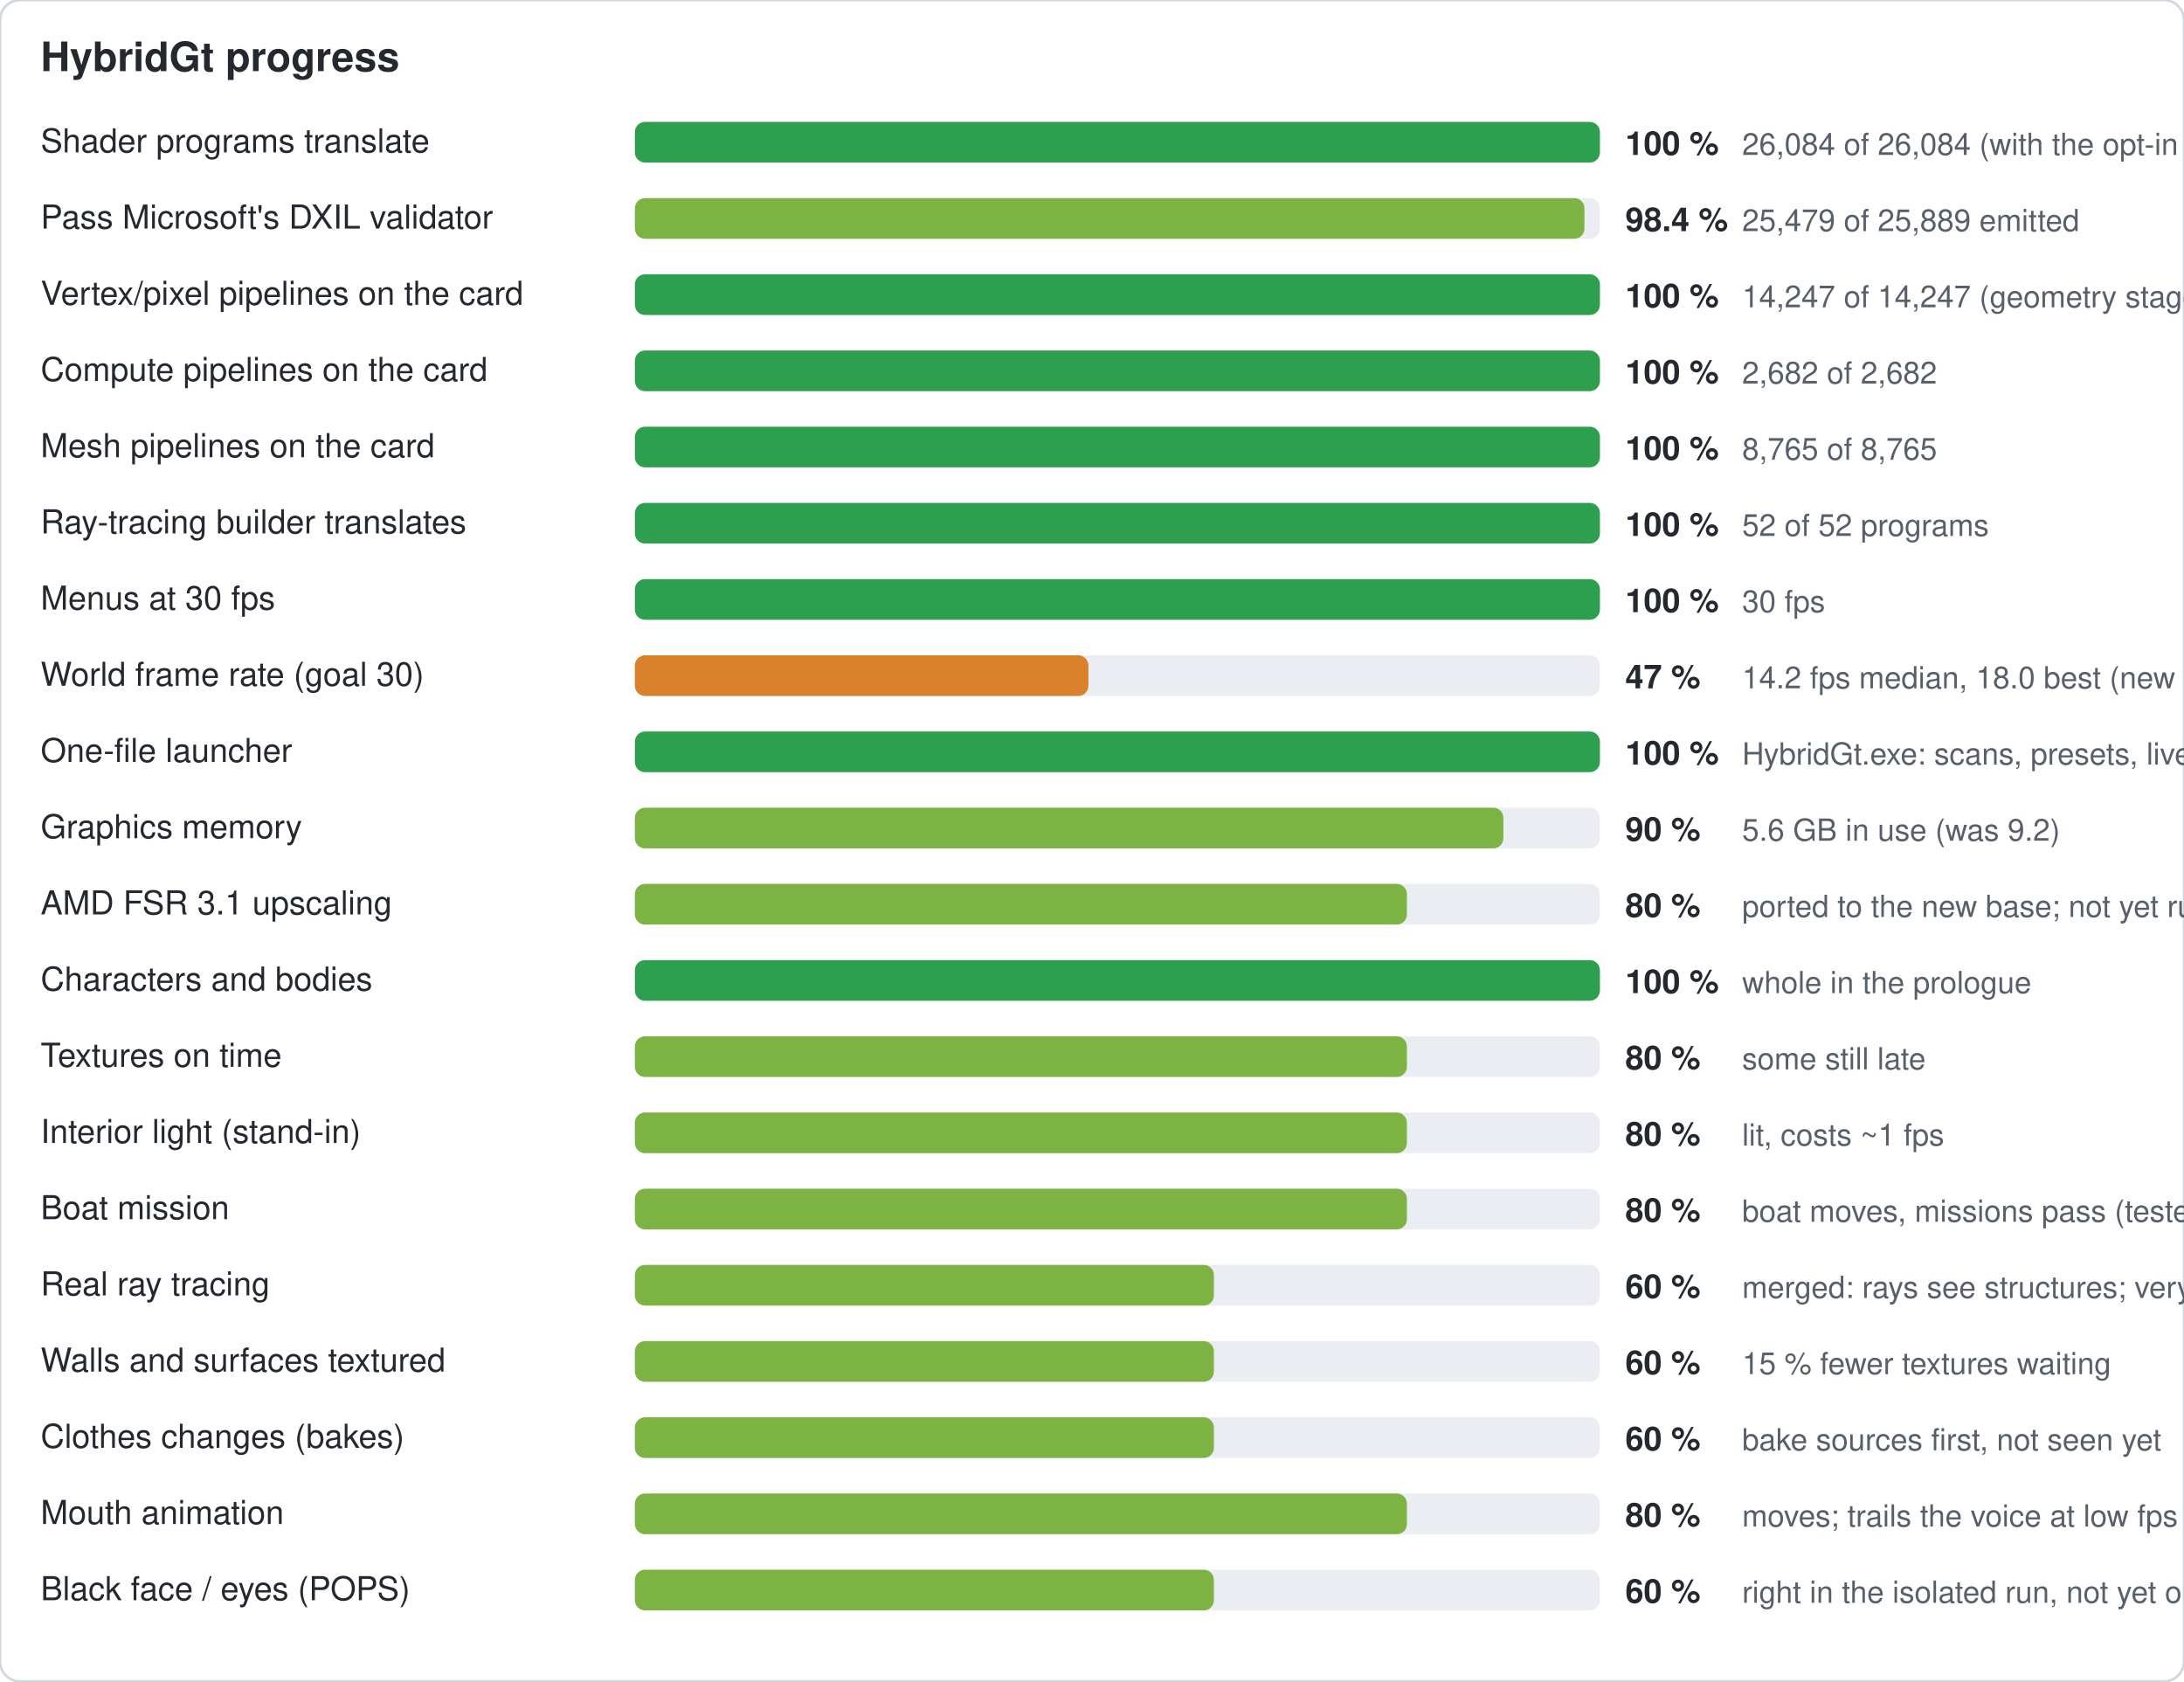
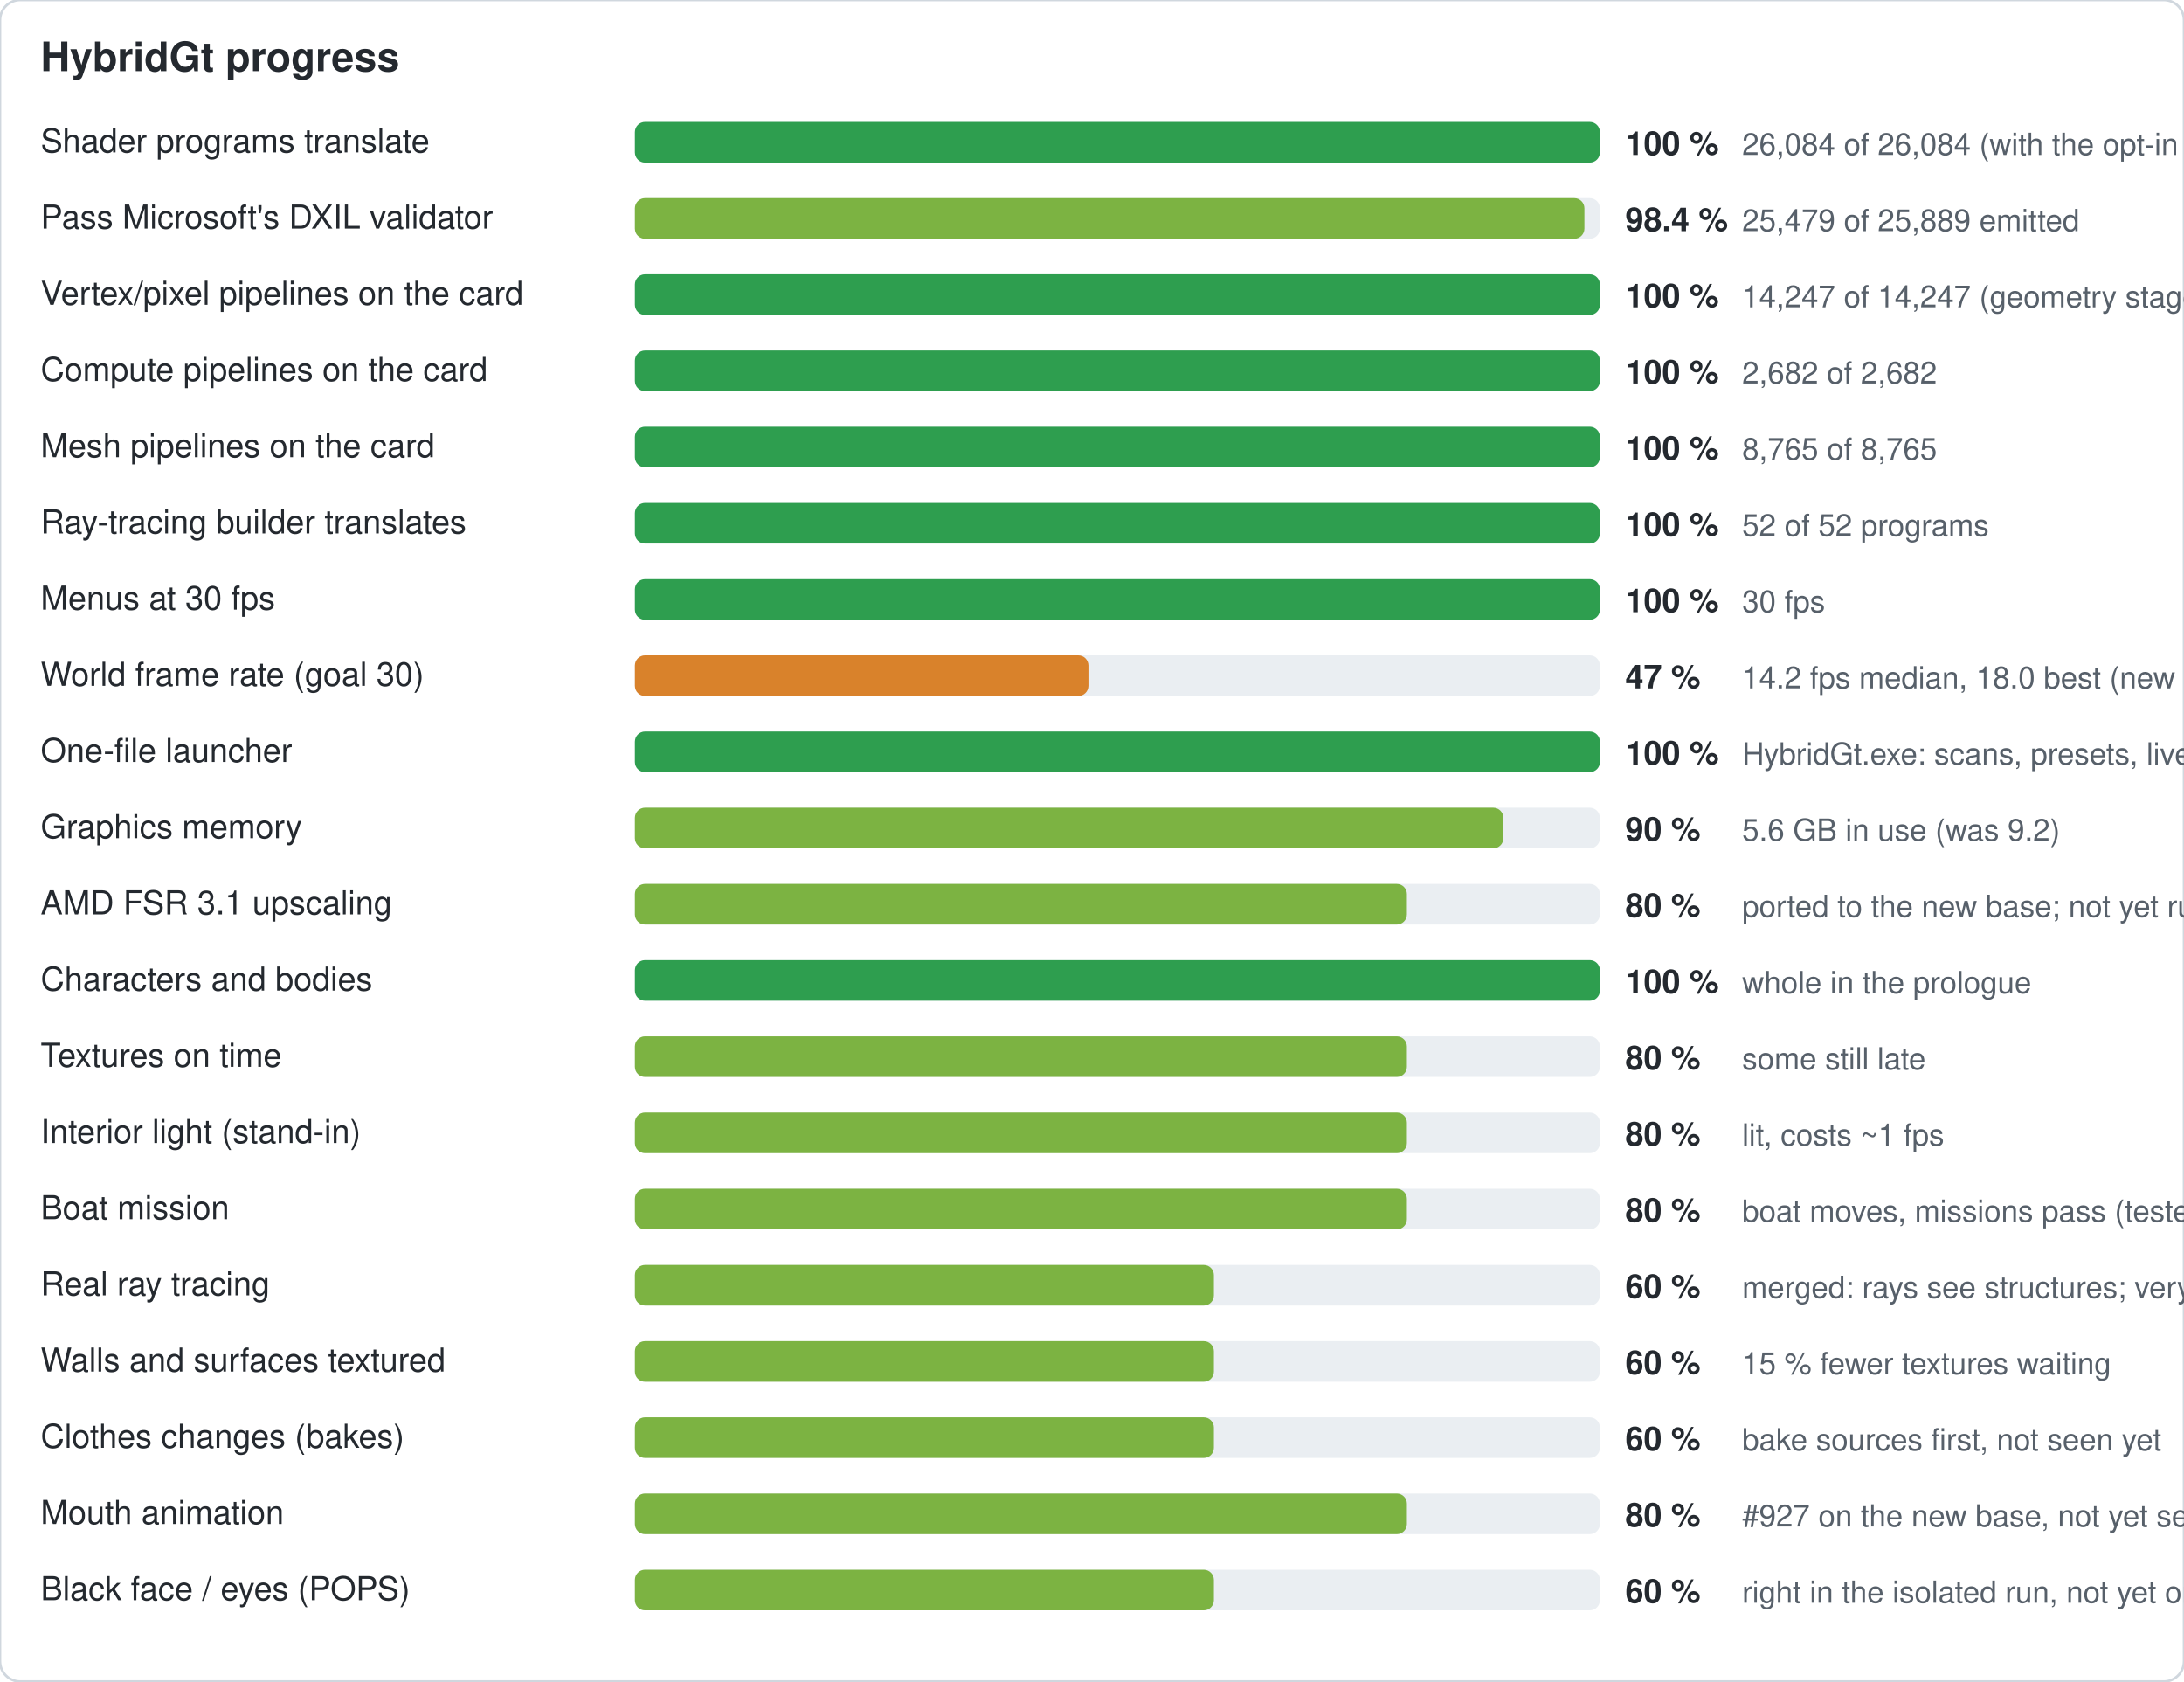
<svg xmlns="http://www.w3.org/2000/svg" width="860" height="662" viewBox="0 0 860 662" role="img" aria-label="HybridGt progress">
  <style>text{font-family:Segoe UI,Helvetica,Arial,sans-serif;font-size:13px;fill:#24292f}.t{font-size:16px;font-weight:600}.n{fill:#57606a;font-size:12px}.p{font-weight:600}@media (prefers-color-scheme:dark){text{fill:#e6edf3}.n{fill:#9198a1}.bg{fill:#30363d}}</style>
  <rect width="860" height="662" rx="8" fill="none" stroke="#d0d7de" />
  <text x="16" y="28" class="t">HybridGt progress</text>
  <text x="16" y="60">Shader programs translate</text>
  <rect class="bg" x="250" y="48" width="380" height="16" rx="4" fill="#eaeef2" />
  <rect x="250" y="48" width="380.0" height="16" rx="4" fill="#2e9e4f" />
  <text x="640" y="61" class="p">100 %</text>
  <text x="686" y="61" class="n">26,084 of 26,084 (with the opt-in switches)</text>
  <text x="16" y="90">Pass Microsoft's DXIL validator</text>
  <rect class="bg" x="250" y="78" width="380" height="16" rx="4" fill="#eaeef2" />
  <rect x="250" y="78" width="373.9" height="16" rx="4" fill="#7cb342" />
  <text x="640" y="91" class="p">98.4 %</text>
  <text x="686" y="91" class="n">25,479 of 25,889 emitted</text>
  <text x="16" y="120">Vertex/pixel pipelines on the card</text>
  <rect class="bg" x="250" y="108" width="380" height="16" rx="4" fill="#eaeef2" />
  <rect x="250" y="108" width="380.0" height="16" rx="4" fill="#2e9e4f" />
  <text x="640" y="121" class="p">100 %</text>
  <text x="686" y="121" class="n">14,247 of 14,247 (geometry stages build in game)</text>
  <text x="16" y="150">Compute pipelines on the card</text>
  <rect class="bg" x="250" y="138" width="380" height="16" rx="4" fill="#eaeef2" />
  <rect x="250" y="138" width="380.0" height="16" rx="4" fill="#2e9e4f" />
  <text x="640" y="151" class="p">100 %</text>
  <text x="686" y="151" class="n">2,682 of 2,682</text>
  <text x="16" y="180">Mesh pipelines on the card</text>
  <rect class="bg" x="250" y="168" width="380" height="16" rx="4" fill="#eaeef2" />
  <rect x="250" y="168" width="380.0" height="16" rx="4" fill="#2e9e4f" />
  <text x="640" y="181" class="p">100 %</text>
  <text x="686" y="181" class="n">8,765 of 8,765</text>
  <text x="16" y="210">Ray-tracing builder translates</text>
  <rect class="bg" x="250" y="198" width="380" height="16" rx="4" fill="#eaeef2" />
  <rect x="250" y="198" width="380.0" height="16" rx="4" fill="#2e9e4f" />
  <text x="640" y="211" class="p">100 %</text>
  <text x="686" y="211" class="n">52 of 52 programs</text>
  <text x="16" y="240">Menus at 30 fps</text>
  <rect class="bg" x="250" y="228" width="380" height="16" rx="4" fill="#eaeef2" />
  <rect x="250" y="228" width="380.0" height="16" rx="4" fill="#2e9e4f" />
  <text x="640" y="241" class="p">100 %</text>
  <text x="686" y="241" class="n">30 fps</text>
  <text x="16" y="270">World frame rate (goal 30)</text>
  <rect class="bg" x="250" y="258" width="380" height="16" rx="4" fill="#eaeef2" />
  <rect x="250" y="258" width="178.6" height="16" rx="4" fill="#d9822b" />
  <text x="640" y="271" class="p">47 %</text>
  <text x="686" y="271" class="n">14.2 fps median, 18.0 best (new base)</text>
  <text x="16" y="300">One-file launcher</text>
  <rect class="bg" x="250" y="288" width="380" height="16" rx="4" fill="#eaeef2" />
  <rect x="250" y="288" width="380.0" height="16" rx="4" fill="#2e9e4f" />
  <text x="640" y="301" class="p">100 %</text>
  <text x="686" y="301" class="n">HybridGt.exe: scans, presets, live fps</text>
  <text x="16" y="330">Graphics memory</text>
  <rect class="bg" x="250" y="318" width="380" height="16" rx="4" fill="#eaeef2" />
  <rect x="250" y="318" width="342.0" height="16" rx="4" fill="#7cb342" />
  <text x="640" y="331" class="p">90 %</text>
  <text x="686" y="331" class="n">5.6 GB in use (was 9.2)</text>
  <text x="16" y="360">AMD FSR 3.1 upscaling</text>
  <rect class="bg" x="250" y="348" width="380" height="16" rx="4" fill="#eaeef2" />
  <rect x="250" y="348" width="304.0" height="16" rx="4" fill="#7cb342" />
  <text x="640" y="361" class="p">80 %</text>
  <text x="686" y="361" class="n">ported to the new base; not yet run there</text>
  <text x="16" y="390">Characters and bodies</text>
  <rect class="bg" x="250" y="378" width="380" height="16" rx="4" fill="#eaeef2" />
  <rect x="250" y="378" width="380.0" height="16" rx="4" fill="#2e9e4f" />
  <text x="640" y="391" class="p">100 %</text>
  <text x="686" y="391" class="n">whole in the prologue</text>
  <text x="16" y="420">Textures on time</text>
  <rect class="bg" x="250" y="408" width="380" height="16" rx="4" fill="#eaeef2" />
  <rect x="250" y="408" width="304.0" height="16" rx="4" fill="#7cb342" />
  <text x="640" y="421" class="p">80 %</text>
  <text x="686" y="421" class="n">some still late</text>
  <text x="16" y="450">Interior light (stand-in)</text>
  <rect class="bg" x="250" y="438" width="380" height="16" rx="4" fill="#eaeef2" />
  <rect x="250" y="438" width="304.0" height="16" rx="4" fill="#7cb342" />
  <text x="640" y="451" class="p">80 %</text>
  <text x="686" y="451" class="n">lit, costs ~1 fps</text>
  <text x="16" y="480">Boat mission</text>
  <rect class="bg" x="250" y="468" width="380" height="16" rx="4" fill="#eaeef2" />
  <rect x="250" y="468" width="304.0" height="16" rx="4" fill="#7cb342" />
  <text x="640" y="481" class="p">80 %</text>
  <text x="686" y="481" class="n">boat moves, missions pass (tester)</text>
  <text x="16" y="510">Real ray tracing</text>
  <rect class="bg" x="250" y="498" width="380" height="16" rx="4" fill="#eaeef2" />
  <rect x="250" y="498" width="228.0" height="16" rx="4" fill="#7cb342" />
  <text x="640" y="511" class="p">60 %</text>
  <text x="686" y="511" class="n">merged: rays see structures; very slow</text>
  <text x="16" y="540">Walls and surfaces textured</text>
  <rect class="bg" x="250" y="528" width="380" height="16" rx="4" fill="#eaeef2" />
  <rect x="250" y="528" width="228.0" height="16" rx="4" fill="#7cb342" />
  <text x="640" y="541" class="p">60 %</text>
  <text x="686" y="541" class="n">15 % fewer textures waiting</text>
  <text x="16" y="570">Clothes changes (bakes)</text>
  <rect class="bg" x="250" y="558" width="380" height="16" rx="4" fill="#eaeef2" />
  <rect x="250" y="558" width="228.0" height="16" rx="4" fill="#7cb342" />
  <text x="640" y="571" class="p">60 %</text>
  <text x="686" y="571" class="n">bake sources first, not seen yet</text>
  <text x="16" y="600">Mouth animation</text>
  <rect class="bg" x="250" y="588" width="380" height="16" rx="4" fill="#eaeef2" />
  <rect x="250" y="588" width="304.0" height="16" rx="4" fill="#7cb342" />
  <text x="640" y="601" class="p">80 %</text>
-   <text x="686" y="601" class="n">moves; trails the voice at low fps</text>
+   <text x="686" y="601" class="n">#927 on the new base, not yet seen in game</text>
  <text x="16" y="630">Black face / eyes (POPS)</text>
  <rect class="bg" x="250" y="618" width="380" height="16" rx="4" fill="#eaeef2" />
  <rect x="250" y="618" width="228.0" height="16" rx="4" fill="#7cb342" />
  <text x="640" y="631" class="p">60 %</text>
  <text x="686" y="631" class="n">right in the isolated run, not yet on</text>
</svg>
